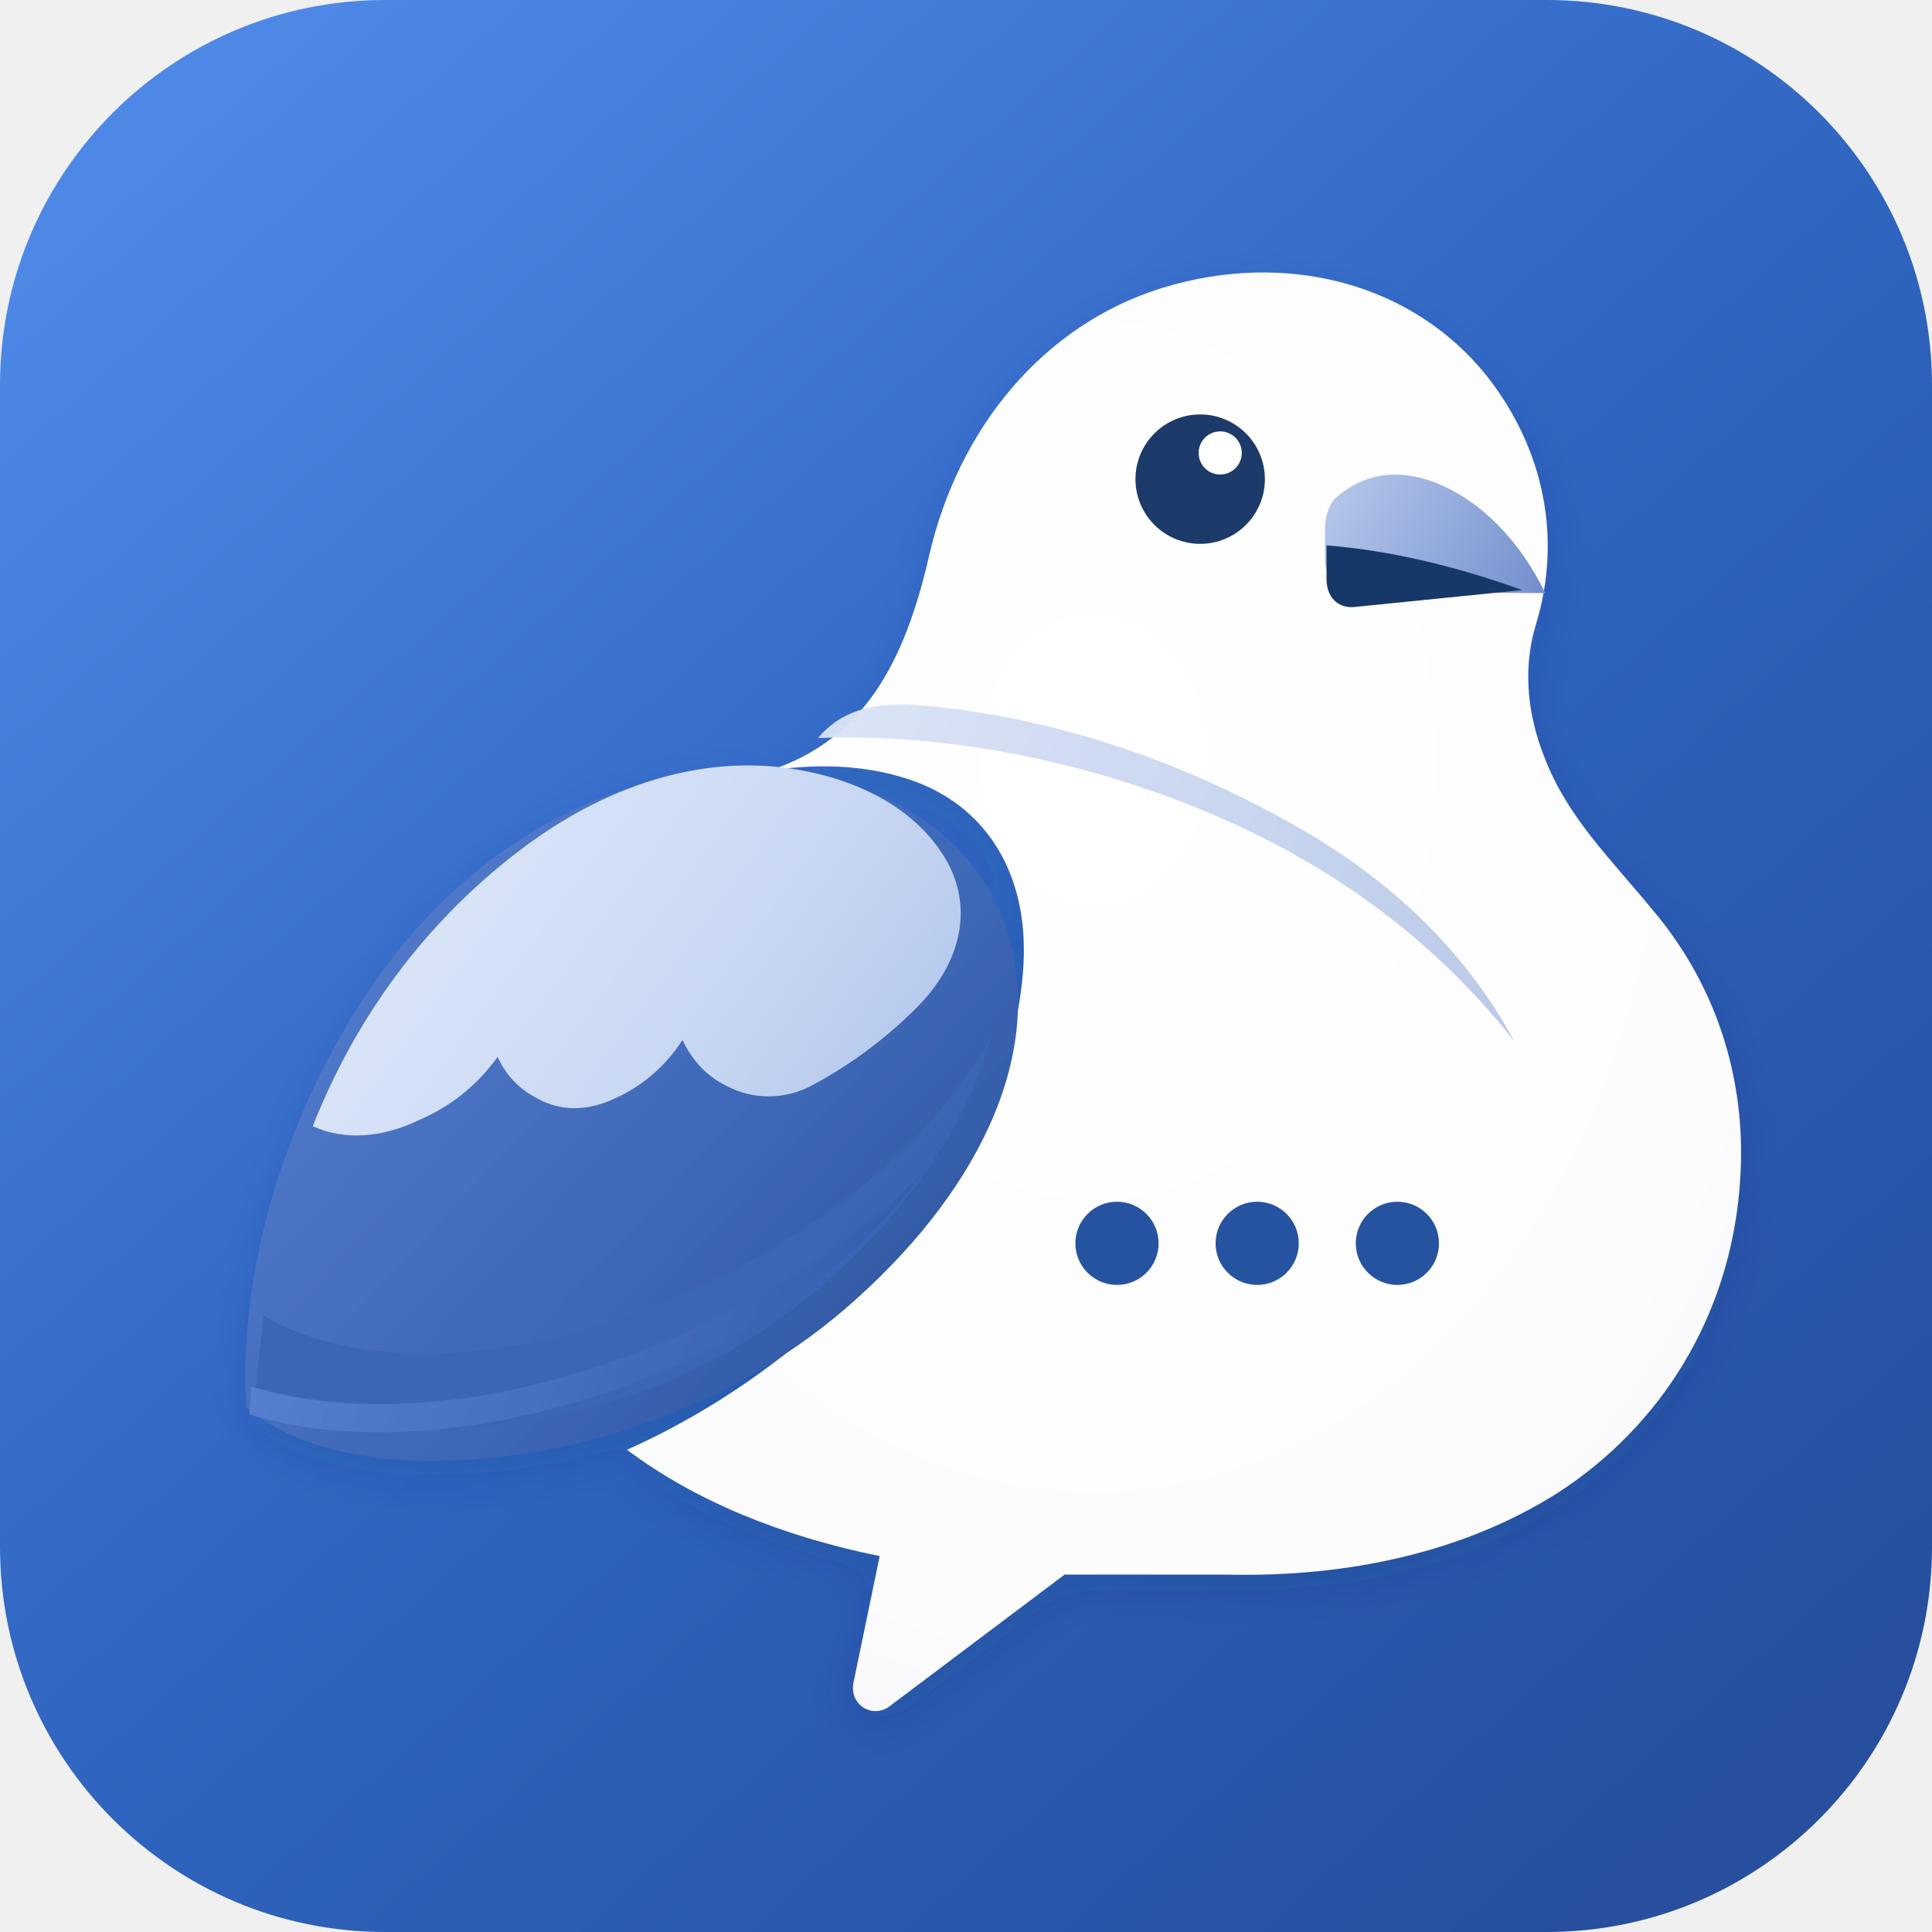
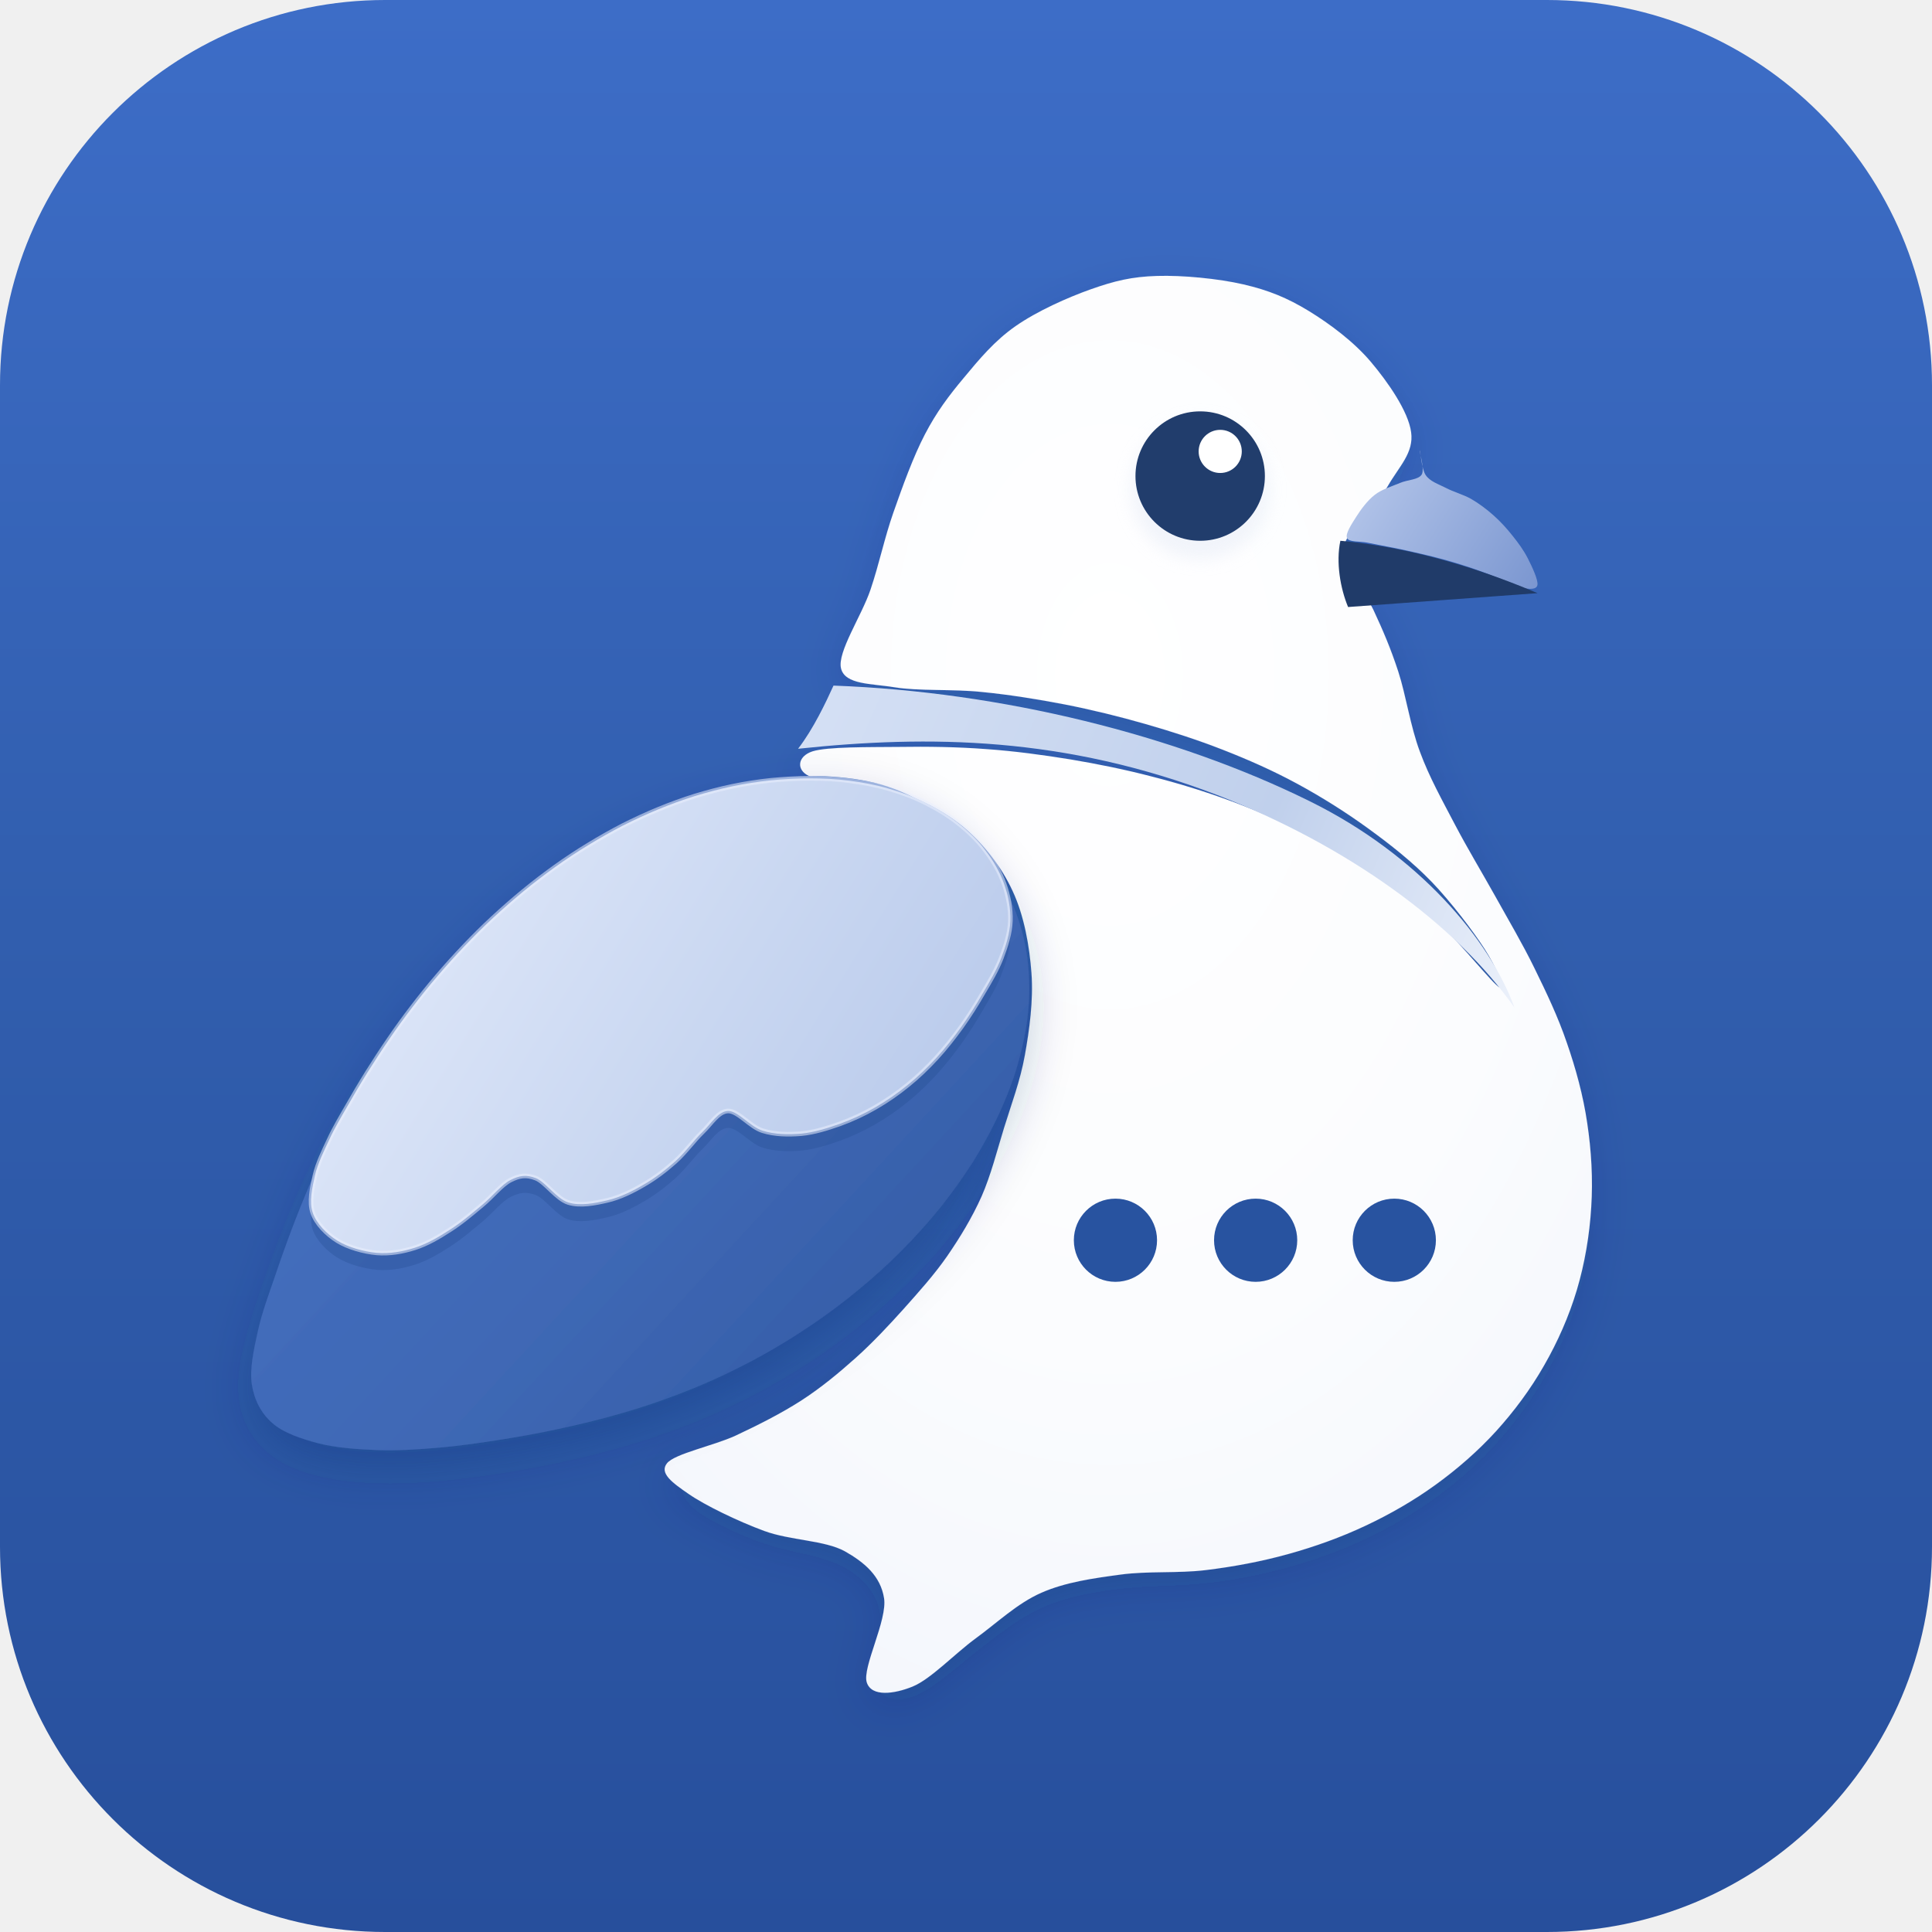
<svg xmlns="http://www.w3.org/2000/svg" viewBox="0 0 1254 1254" role="img" aria-label="Pigeon app icon">
  <defs>
-     <linearGradient id="bg" x1="120" y1="80" x2="1100" y2="1180" gradientUnits="userSpaceOnUse">
-       <stop offset="0" stop-color="#4e88e7" />
-       <stop offset=".52" stop-color="#2f64c0" />
-       <stop offset="1" stop-color="#274f9e" />
+     <linearGradient id="bg" x1="0" y1="0" x2="0" y2="1254" gradientUnits="userSpaceOnUse">
+       <stop offset="0" stop-color="#3d6dc7" />
+       <stop offset="0.48" stop-color="#315eae" />
+       <stop offset="1" stop-color="#274f9c" />
    </linearGradient>
-     <radialGradient id="body" cx="42%" cy="34%" r="82%">
+     <radialGradient id="body" cx="48%" cy="28%" r="82%">
      <stop offset="0" stop-color="#ffffff" />
-       <stop offset=".74" stop-color="#fcfcfd" />
-       <stop offset="1" stop-color="#f2f4f8" />
+       <stop offset="0.58" stop-color="#fbfcfe" />
+       <stop offset="1" stop-color="#f3f6fc" />
    </radialGradient>
-     <linearGradient id="wingDark" x1="190" y1="520" x2="630" y2="930" gradientUnits="userSpaceOnUse">
-       <stop offset="0" stop-color="#587fd0" />
-       <stop offset=".62" stop-color="#3d67b6" />
-       <stop offset="1" stop-color="#2a5198" />
+     <linearGradient id="wingOuter" x1="195" y1="520" x2="650" y2="940" gradientUnits="userSpaceOnUse">
+       <stop offset="0" stop-color="#4773c3" />
+       <stop offset="0.55" stop-color="#3f68b5" />
+       <stop offset="1" stop-color="#2f58a0" />
    </linearGradient>
-     <linearGradient id="wingLight" x1="210" y1="500" x2="620" y2="800" gradientUnits="userSpaceOnUse">
-       <stop offset="0" stop-color="#e4ecfb" />
-       <stop offset=".58" stop-color="#c8d7f3" />
-       <stop offset="1" stop-color="#a9bfe9" />
+     <linearGradient id="wingTop" x1="215" y1="520" x2="650" y2="790" gradientUnits="userSpaceOnUse">
+       <stop offset="0" stop-color="#e5ecfb" />
+       <stop offset="0.55" stop-color="#c9d7f1" />
+       <stop offset="1" stop-color="#b4c6e9" />
    </linearGradient>
-     <linearGradient id="wingBand" x1="170" y1="745" x2="585" y2="920" gradientUnits="userSpaceOnUse">
-       <stop offset="0" stop-color="#5b84d5" />
-       <stop offset="1" stop-color="#315ba9" />
+     <linearGradient id="collar" x1="500" y1="445" x2="990" y2="660" gradientUnits="userSpaceOnUse">
+       <stop offset="0" stop-color="#d6e1f5" />
+       <stop offset="0.62" stop-color="#c0d0ec" />
+       <stop offset="1" stop-color="#edf2fb" />
    </linearGradient>
-     <linearGradient id="collar" x1="500" y1="455" x2="955" y2="655" gradientUnits="userSpaceOnUse">
-       <stop offset="0" stop-color="#dce6f8" />
-       <stop offset="1" stop-color="#b9c9e8" />
+     <linearGradient id="beakTop" x1="873" y1="310" x2="1000" y2="390" gradientUnits="userSpaceOnUse">
+       <stop offset="0" stop-color="#b7c8eb" />
+       <stop offset="1" stop-color="#7894cf" />
    </linearGradient>
-     <linearGradient id="beakTop" x1="860" y1="305" x2="1005" y2="390" gradientUnits="userSpaceOnUse">
-       <stop offset="0" stop-color="#b9caed" />
-       <stop offset="1" stop-color="#718dcc" />
-     </linearGradient>
-     <filter id="shadow" x="-20%" y="-20%" width="140%" height="140%">
-       <feDropShadow dx="0" dy="10" stdDeviation="14" flood-color="#17376f" flood-opacity=".14" />
+     <filter id="bodyShadow" x="-20%" y="-20%" width="140%" height="150%">
+       <feDropShadow dx="0" dy="9" stdDeviation="14" flood-color="#17366b" flood-opacity="0.14" />
+     </filter>
+     <filter id="wingShadow" x="-25%" y="-25%" width="150%" height="160%">
+       <feDropShadow dx="0" dy="12" stdDeviation="15" flood-color="#17366b" flood-opacity="0.24" />
+     </filter>
+     <filter id="softEye" x="-40%" y="-40%" width="180%" height="180%">
+       <feGaussianBlur stdDeviation="5" />
    </filter>
  </defs>
  <rect width="1254" height="1254" rx="250" fill="url(#bg)" />
-   <g filter="url(#shadow)">
-     <path fill="url(#body)" d="M500 500 C560 480 587 431 603 361 C622 278 677 211 754 187 C835 162 917 184 965 244 C1002 291 1014 349 997 405 C989 431 990 461 1003 493 C1018 531 1045 557 1073 591 C1116 642 1135 706 1129 772 C1122 854 1079 925 1011 969 C951 1007 876 1024 795 1022 L691 1022 L578 1107 C567 1116 551 1107 554 1092 L571 1010 C507 997 451 974 407 941 C454 920 500 890 540 853 C614 786 658 707 664 631 C669 570 642 526 596 508 C567 497 535 495 500 500 Z" />
-     <path fill="url(#collar)" d="M531 479 C615 476 706 494 788 529 C872 565 936 616 983 676 C953 621 908 575 846 539 C765 492 680 465 599 458 C568 455 546 461 531 479 Z" opacity=".96" />
-     <path fill="url(#wingDark)" d="M160 914 C155 839 177 746 226 664 C285 564 376 505 474 500 C563 496 633 538 654 605 C679 686 633 777 548 850 C471 916 365 951 268 948 C221 946 185 934 160 914 Z" />
-     <path fill="url(#wingLight)" d="M203 731 C231 660 276 599 336 553 C393 509 456 490 514 499 C560 506 596 527 614 558 C632 589 624 625 595 654 C576 673 554 690 528 704 C510 714 489 714 472 705 C459 699 449 688 443 675 C432 692 417 705 399 713 C380 722 362 721 347 712 C336 706 328 697 323 686 C310 704 293 718 272 727 C247 739 223 740 203 731 Z" />
-     <path fill="#3b66b5" opacity=".95" d="M171 854 C233 890 330 885 424 848 C527 807 609 740 644 670 C628 736 573 812 493 865 C397 928 267 945 165 910 Z" />
-     <path fill="url(#wingBand)" opacity=".98" d="M163 900 C254 927 370 904 472 852 C522 826 566 795 599 761 C555 823 474 879 384 907 C296 935 215 935 162 918 Z" />
-     <circle cx="779" cy="311" r="42" fill="#1d3b6b" />
-     <circle cx="792" cy="294" r="14" fill="#ffffff" />
-     <path fill="url(#beakTop)" d="M866 324 C885 307 907 304 931 313 C962 325 987 352 1003 385 L880 384 C868 384 860 375 860 363 L860 345 C860 336 862 329 866 324 Z" />
-     <path fill="#193868" d="M861 354 C900 357 944 367 988 383 L879 394 C868 395 861 387 861 376 Z" />
-     <circle cx="725" cy="807" r="27" fill="#2852a0" />
-     <circle cx="816" cy="807" r="27" fill="#2852a0" />
-     <circle cx="907" cy="807" r="27" fill="#2852a0" />
-   </g>
+   <path d="M751.1,179.1 C734.6,179.6 723.5,182.3 708.2,187.7 C692.9,193.1 673.1,202.0 659.3,211.6 C645.6,221.1 635.5,233.3 625.7,245.1 C615.9,256.8 607.9,267.4 600.3,282.0 C592.7,296.6 585.8,315.8 579.9,332.6 C574.0,349.4 570.7,366.0 565.0,382.8 C559.3,399.7 543.3,423.4 545.9,433.9 C548.6,444.5 565.6,443.6 580.8,446.1 C596.0,448.6 618.6,447.2 637.0,449.1 C655.3,450.9 673.3,453.8 691.0,457.2 C708.8,460.7 726.3,465.0 743.4,469.9 C760.5,474.8 777.2,480.2 793.6,486.6 C810.0,493.0 826.1,500.1 841.8,508.6 C857.5,517.1 873.3,527.0 887.9,537.6 C902.5,548.2 916.6,559.3 929.2,572.3 C941.8,585.4 956.3,604.5 963.6,615.9 C971.0,627.4 978.1,643.4 973.4,641.0 C968.8,638.6 949.3,613.6 935.9,601.4 C922.4,589.2 907.5,577.9 892.7,567.8 C877.8,557.7 862.4,548.8 846.7,540.7 C831.0,532.7 814.8,525.8 798.3,519.7 C781.7,513.6 764.8,508.4 747.5,504.0 C730.3,499.5 712.6,495.9 694.7,492.9 C676.8,490.0 658.5,487.5 639.9,486.2 C621.4,484.8 602.1,484.5 583.4,484.8 C564.6,485.0 537.0,484.6 527.3,487.7 C517.6,490.9 516.6,499.7 525.1,503.7 C533.6,507.8 561.6,506.5 578.3,512.1 C595.0,517.6 612.3,525.9 625.5,536.9 C638.7,548.0 650.0,562.6 657.3,578.4 C664.7,594.2 668.2,613.9 669.5,631.6 C670.8,649.4 668.2,668.2 665.2,685.0 C662.2,701.7 656.4,716.8 651.7,732.1 C647.0,747.4 643.2,762.7 637.1,776.6 C630.9,790.4 623.2,803.1 614.8,815.3 C606.4,827.4 596.4,838.5 586.6,849.5 C576.7,860.5 566.7,871.2 555.6,881.2 C544.5,891.1 533.0,900.7 520.0,909.1 C506.9,917.5 492.0,925.0 477.5,931.8 C463.0,938.5 437.9,943.5 432.9,949.8 C427.8,956.2 436.4,962.4 447.0,969.7 C457.5,977.0 479.2,987.5 496.1,993.7 C513.0,999.9 535.4,999.7 548.4,1006.9 C561.3,1014.2 571.5,1023.0 573.8,1037.2 C576.2,1051.4 559.5,1082.4 562.6,1092.0 C565.7,1101.6 580.5,1099.5 592.3,1094.7 C604.1,1089.9 619.4,1073.6 633.3,1063.4 C647.2,1053.3 660.2,1040.7 675.9,1033.8 C691.6,1026.9 709.6,1024.4 727.4,1022.0 C745.2,1019.6 764.5,1021.3 782.6,1019.1 C800.7,1016.9 818.8,1013.5 836.1,1008.7 C853.4,1003.9 870.4,997.8 886.3,990.3 C902.3,982.8 917.7,973.9 931.8,963.7 C945.9,953.5 959.2,941.9 971.0,929.0 C982.7,916.1 993.5,901.6 1002.2,886.3 C1011.0,871.0 1018.4,854.3 1023.5,837.2 C1028.6,820.1 1031.7,801.7 1032.8,783.7 C1034.0,765.6 1032.9,746.7 1030.2,728.9 C1027.6,711.1 1022.8,693.6 1017.0,676.9 C1011.3,660.1 1003.7,644.2 995.9,628.3 C988.2,612.5 979.1,597.2 970.5,581.7 C961.9,566.3 952.7,551.1 944.5,535.5 C936.3,519.8 927.7,504.5 921.6,487.9 C915.4,471.4 912.6,451.4 907.6,436.0 C902.6,420.7 897.6,409.1 891.5,396.0 C885.5,383.0 869.8,371.2 871.4,357.8 C872.9,344.4 893.3,328.4 900.7,315.6 C908.1,302.7 917.8,293.9 915.9,280.5 C914.1,267.0 900.8,247.9 889.7,234.8 C878.6,221.7 863.1,210.2 849.4,201.8 C835.6,193.4 823.5,188.4 807.1,184.6 C790.7,180.8 767.5,178.6 751.1,179.1 Z" fill="url(#body)" filter="url(#bodyShadow)" />
+   <path d="M541,445 C650,449 763,477 850,520 C921,555 967,610 983,654 C945,600 875,549 790,516 C691,478 603,477 518,486 C528,473 536,456 541,445 Z" fill="url(#collar)" />
+   <path d="M503.2,505.4 C490.9,506.7 478.7,509.1 466.9,512.2 C455.0,515.2 443.3,519.1 432.0,523.6 C420.6,528.1 409.5,533.4 398.7,539.2 C387.9,545.1 377.4,551.6 367.2,558.6 C357.0,565.6 347.1,573.2 337.6,581.2 C328.0,589.2 318.7,597.7 309.9,606.5 C301.0,615.4 292.4,624.7 284.3,634.2 C276.1,643.7 268.3,653.6 261.0,663.7 C253.6,673.7 246.6,684.1 240.0,694.5 C233.4,705.0 227.2,715.6 221.5,726.3 C215.8,736.9 210.5,747.6 205.6,758.4 C200.7,769.3 196.3,780.0 191.9,791.3 C187.5,802.6 183.3,814.2 179.2,826.3 C175.1,838.4 170.0,851.9 167.4,863.9 C164.7,876.0 161.9,888.8 163.5,898.8 C165.1,908.7 169.5,917.3 176.7,923.6 C183.9,930.0 195.3,933.8 206.7,936.8 C218.0,939.7 231.8,940.7 244.7,941.2 C257.6,941.7 271.1,940.8 284.2,939.7 C297.3,938.6 310.5,936.7 323.3,934.7 C336.0,932.7 348.5,930.5 360.6,927.9 C372.8,925.3 384.7,922.5 396.3,919.3 C408.0,916.1 419.4,912.6 430.7,908.5 C441.9,904.5 452.9,900.1 463.8,895.2 C474.8,890.2 485.5,884.8 496.1,878.9 C506.8,872.9 517.3,866.4 527.6,859.4 C537.8,852.4 547.9,844.9 557.5,836.9 C567.1,829.0 576.5,820.5 585.3,811.6 C594.1,802.8 602.5,793.4 610.3,783.8 C618.0,774.1 625.3,763.9 631.9,753.5 C638.4,743.0 644.3,732.1 649.3,721.0 C654.3,710.0 658.6,698.5 661.6,687.0 C664.7,675.6 666.9,663.9 667.7,652.4 C668.4,640.8 668.1,629.2 666.2,617.8 C664.3,606.5 661.0,595.1 656.1,584.3 C651.2,573.6 644.4,562.7 636.7,553.2 C628.9,543.7 619.5,534.6 609.5,527.5 C599.5,520.4 588.2,514.6 576.7,510.7 C565.2,506.8 552.7,505.0 540.5,504.1 C528.2,503.2 515.5,504.0 503.2,505.4 Z" fill="url(#wingOuter)" filter="url(#wingShadow)" />
+   <path d="M525.5,505.2 C517.0,505.2 508.5,505.7 500.2,506.5 C491.8,507.4 483.5,508.7 475.3,510.4 C467.1,512.1 459.0,514.3 451.0,516.7 C443.0,519.2 435.1,522.1 427.3,525.3 C419.5,528.5 411.8,532.1 404.2,535.9 C396.7,539.8 389.2,544.0 381.9,548.5 C374.6,552.9 367.4,557.7 360.4,562.7 C353.4,567.7 346.5,573.0 339.8,578.5 C333.1,584.0 326.5,589.8 320.1,595.7 C313.7,601.6 307.5,607.8 301.5,614.1 C295.5,620.4 289.6,626.9 284.0,633.5 C278.3,640.1 272.9,646.9 267.6,653.8 C262.4,660.6 257.3,667.6 252.5,674.7 C247.6,681.8 243.0,689.0 238.5,696.1 C234.0,703.3 229.7,710.6 225.6,717.8 C221.4,725.1 217.2,732.1 213.7,739.7 C210.2,747.2 206.2,755.1 204.4,763.1 C202.6,771.0 200.6,780.1 203.0,787.2 C205.4,794.2 212.1,801.0 219.0,805.3 C225.9,809.6 236.1,812.4 244.5,813.2 C252.9,813.9 261.3,812.4 269.2,809.9 C277.1,807.4 284.8,802.9 292.0,798.2 C299.3,793.6 306.3,787.6 312.8,782.2 C319.4,776.8 325.6,768.8 331.4,765.9 C337.2,763.0 341.5,762.3 347.8,764.7 C354.0,767.1 361.2,778.1 368.9,780.5 C376.6,782.9 386.1,781.0 394.2,779.1 C402.4,777.2 410.5,773.2 417.8,768.9 C425.1,764.7 431.9,759.5 438.2,753.9 C444.6,748.2 450.2,740.3 455.9,734.8 C461.6,729.4 466.1,721.3 472.6,721.1 C479.1,721.0 487.0,731.5 495.0,733.9 C502.9,736.4 511.8,736.5 520.2,735.8 C528.5,735.0 537.0,732.3 545.0,729.5 C553.0,726.6 560.8,723.0 568.2,718.7 C575.5,714.5 582.6,709.6 589.2,704.2 C595.8,698.9 602.0,692.9 607.8,686.6 C613.6,680.3 618.9,673.5 623.9,666.6 C628.9,659.6 633.6,652.2 637.9,644.7 C642.3,637.3 646.9,629.6 649.9,621.8 C652.9,613.9 655.5,605.8 655.8,597.8 C656.1,589.7 654.4,581.2 651.7,573.6 C649.0,566.0 644.7,558.6 639.7,552.1 C634.8,545.5 628.6,539.6 622.0,534.3 C615.4,529.1 607.9,524.6 600.2,520.8 C592.6,517.0 584.4,514.0 576.2,511.7 C568.0,509.3 559.5,507.8 551.1,506.7 C542.6,505.6 534.0,505.2 525.5,505.2 Z" transform="translate(0 11)" fill="#244b91" opacity="0.32" />
+   <path d="M525.5,505.2 C517.0,505.2 508.5,505.7 500.2,506.5 C491.8,507.4 483.5,508.7 475.3,510.4 C467.1,512.1 459.0,514.3 451.0,516.7 C443.0,519.2 435.1,522.1 427.3,525.3 C419.5,528.5 411.8,532.1 404.2,535.9 C396.7,539.8 389.2,544.0 381.9,548.5 C374.6,552.9 367.4,557.7 360.4,562.7 C353.4,567.7 346.5,573.0 339.8,578.5 C333.1,584.0 326.5,589.8 320.1,595.7 C313.7,601.6 307.5,607.8 301.5,614.1 C295.5,620.4 289.6,626.9 284.0,633.5 C278.3,640.1 272.9,646.9 267.6,653.8 C262.4,660.6 257.3,667.6 252.5,674.7 C247.6,681.8 243.0,689.0 238.5,696.1 C234.0,703.3 229.7,710.6 225.6,717.8 C221.4,725.1 217.2,732.1 213.7,739.7 C210.2,747.2 206.2,755.1 204.4,763.1 C202.6,771.0 200.6,780.1 203.0,787.2 C205.4,794.2 212.1,801.0 219.0,805.3 C225.9,809.6 236.1,812.4 244.5,813.2 C252.9,813.9 261.3,812.4 269.2,809.9 C277.1,807.4 284.8,802.9 292.0,798.2 C299.3,793.6 306.3,787.6 312.8,782.2 C319.4,776.8 325.6,768.8 331.4,765.9 C337.2,763.0 341.5,762.3 347.8,764.7 C354.0,767.1 361.2,778.1 368.9,780.5 C376.6,782.9 386.1,781.0 394.2,779.1 C402.4,777.2 410.5,773.2 417.8,768.9 C425.1,764.7 431.9,759.5 438.2,753.9 C444.6,748.2 450.2,740.3 455.9,734.8 C461.6,729.4 466.1,721.3 472.6,721.1 C479.1,721.0 487.0,731.5 495.0,733.9 C502.9,736.4 511.8,736.5 520.2,735.8 C528.5,735.0 537.0,732.3 545.0,729.5 C553.0,726.6 560.8,723.0 568.2,718.7 C575.5,714.5 582.6,709.6 589.2,704.2 C595.8,698.9 602.0,692.9 607.8,686.6 C613.6,680.3 618.9,673.5 623.9,666.6 C628.9,659.6 633.6,652.2 637.9,644.7 C642.3,637.3 646.9,629.6 649.9,621.8 C652.9,613.9 655.5,605.8 655.8,597.8 C656.1,589.7 654.4,581.2 651.7,573.6 C649.0,566.0 644.7,558.6 639.7,552.1 C634.8,545.5 628.6,539.6 622.0,534.3 C615.4,529.1 607.9,524.6 600.2,520.8 C592.6,517.0 584.4,514.0 576.2,511.7 C568.0,509.3 559.5,507.8 551.1,506.7 C542.6,505.6 534.0,505.2 525.5,505.2 Z" fill="url(#wingTop)" stroke="#e8effc" stroke-width="3" stroke-opacity="0.55" stroke-linejoin="round" />
+   <circle cx="779" cy="318" r="45" fill="#dbe3f2" opacity="0.35" filter="url(#softEye)" />
+   <circle cx="779" cy="309" r="42" fill="#213d6c" />
+   <circle cx="792" cy="293" r="14" fill="#ffffff" />
+   <path d="M921.5,292.5 C921.1,292.4 924.9,304.5 922.8,308.0 C920.6,311.5 913.7,311.3 908.6,313.5 C903.5,315.7 897.0,317.5 892.3,321.2 C887.6,324.8 883.3,330.7 880.3,335.4 C877.4,340.0 873.1,346.4 874.3,349.2 C875.5,352.0 882.3,351.2 887.4,352.2 C892.5,353.3 899.0,354.4 904.8,355.6 C910.6,356.8 916.4,358.0 922.1,359.4 C927.8,360.7 933.5,362.1 939.1,363.7 C944.7,365.3 950.3,367.0 955.8,368.9 C961.3,370.8 966.8,372.9 972.2,375.0 C977.6,377.1 983.9,380.8 988.2,381.6 C992.5,382.4 997.3,382.9 997.9,379.7 C998.5,376.5 994.4,367.8 991.7,362.5 C989.0,357.2 985.5,352.4 981.8,347.8 C978.1,343.1 973.9,338.5 969.4,334.5 C964.9,330.5 960.0,326.8 954.8,323.8 C949.6,320.9 943.2,319.2 938.3,316.6 C933.4,314.1 928.2,312.5 925.4,308.4 C922.6,304.4 922.0,292.6 921.5,292.5 Z" fill="url(#beakTop)" />
+   <path d="M870,351 C914,355 958,368 998,385 L875,394 C870,382 867,365 870,351 Z" fill="#203b69" />
+   <circle cx="724" cy="805" r="27" fill="#2853a0" />
+   <circle cx="815" cy="805" r="27" fill="#2853a0" />
+   <circle cx="905" cy="805" r="27" fill="#2853a0" />
</svg>
